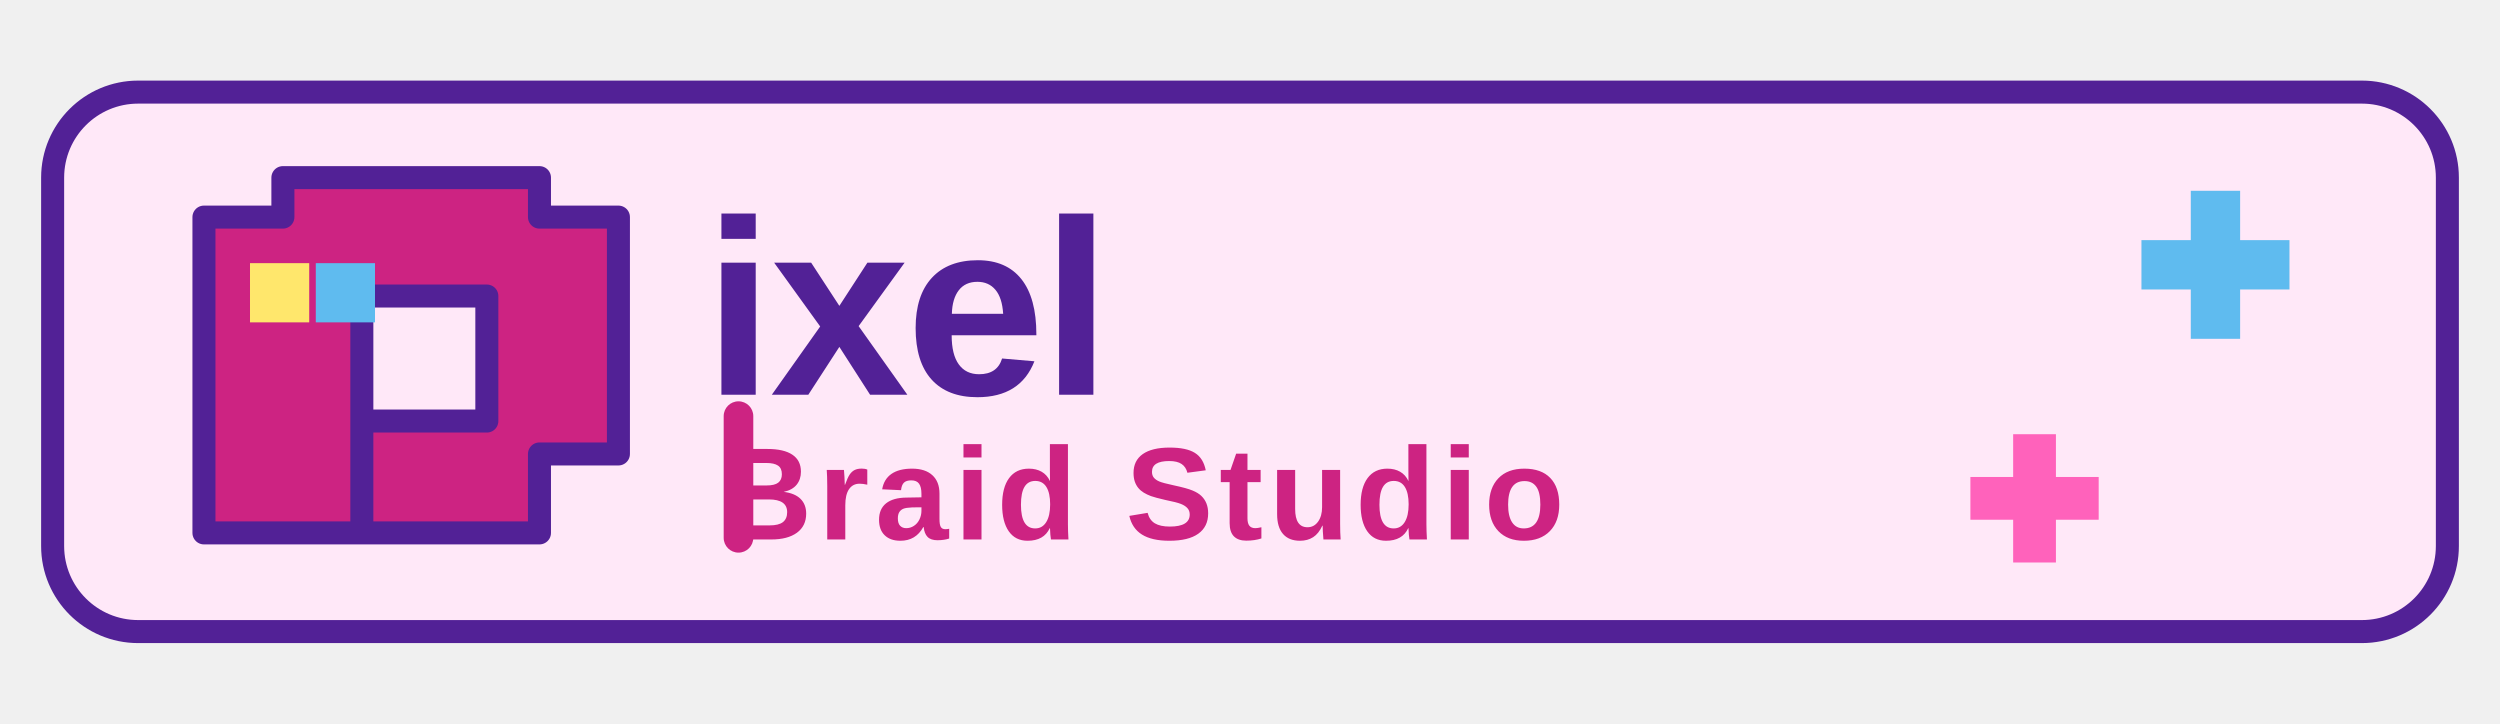
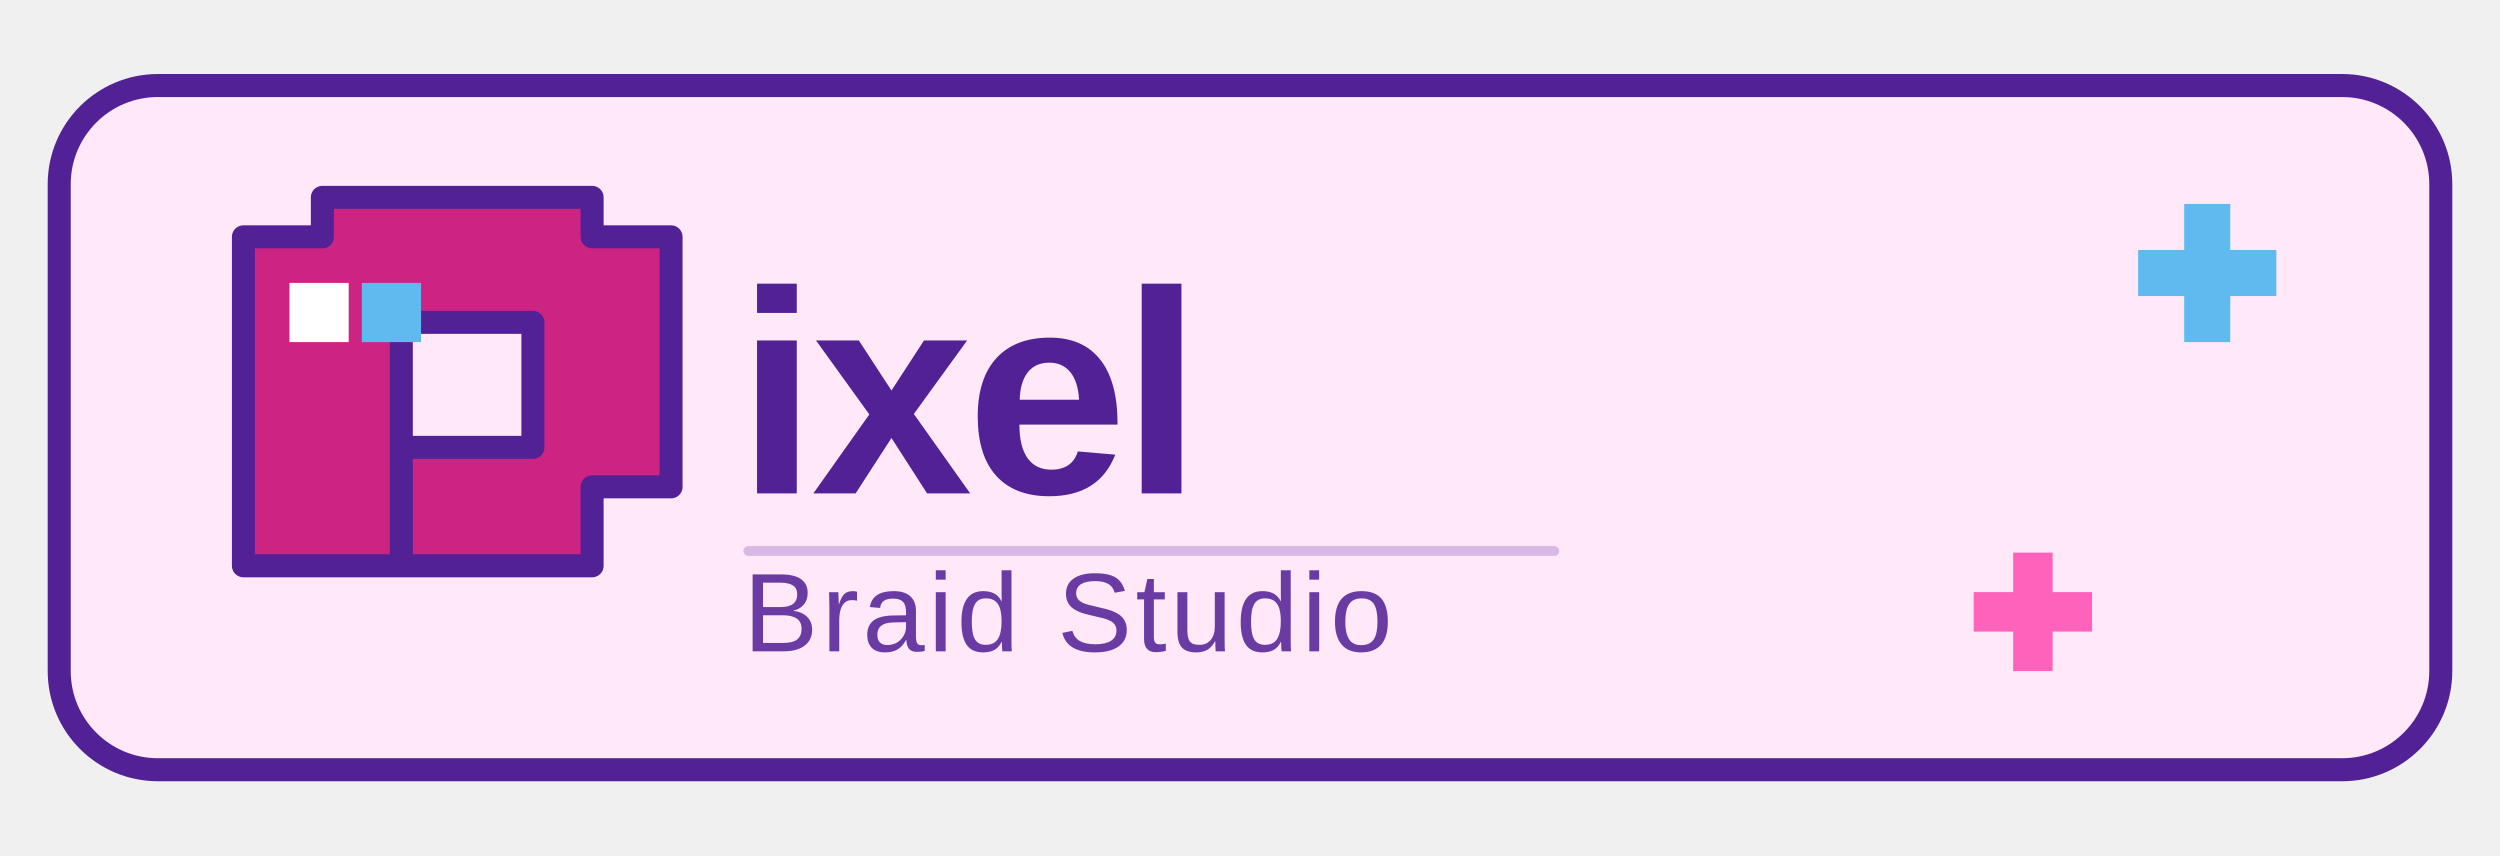
- <svg xmlns="http://www.w3.org/2000/svg" viewBox="0 0 760 220" role="img" aria-labelledby="title">
-   <rect x="16" y="28" width="728" height="164" rx="26" fill="#FFE8F8" stroke="#522196" stroke-width="7" />
-   <path d="M62 66h24V54h78v12h24v72h-24v24H110v-34h38V90h-38v72H62z" fill="#CD2382" stroke="#522196" stroke-width="7" stroke-linejoin="round" />
-   <rect x="76" y="80" width="18" height="18" fill="#FFE76C" />
-   <rect x="96" y="80" width="18" height="18" fill="#5FBBEF" />
-   <rect x="220" y="122" width="9" height="46" rx="4.5" fill="#CD2382" />
-   <text x="214" y="120" fill="#522196" font-family="Poppins, Outfit, Montserrat, Arial, sans-serif" font-size="76" font-weight="800" letter-spacing="-1">ixel</text>
-   <text x="218" y="164" fill="#CD2382" font-family="Poppins, Outfit, Montserrat, Arial, sans-serif" font-size="40" font-weight="600" letter-spacing="1.8">Braid Studio</text>
-   <path d="M666 58h15v15h15v15h-15v15h-15V88h-15V73h15z" fill="#5FBBEF" />
-   <path d="M612 132h13v13h13v13h-13v13h-13v-13h-13v-13h13z" fill="#FF62BB" />
+ <svg xmlns="http://www.w3.org/2000/svg" viewBox="0 0 760 260" role="img" aria-labelledby="title">
+   <rect x="18" y="26" width="724" height="208" rx="30" fill="#FFE8F8" stroke="#522196" stroke-width="7" />
+   <g aria-label="Pixel">
+     <path d="M74 72h24V60h82v12h24v76h-24v24h-58v-36h40V98h-40v74H74z" fill="#CD2382" stroke="#522196" stroke-width="7" stroke-linejoin="round" />
+     <rect x="88" y="86" width="18" height="18" fill="#FFFFFF" />
+     <rect x="110" y="86" width="18" height="18" fill="#5FBBEF" />
+     <text x="224" y="150" fill="#522196" font-family="Poppins, Outfit, Montserrat, Arial, sans-serif" font-size="88" font-weight="800" letter-spacing="-1.8">ixel</text>
+   </g>
+   <text x="226" y="198" fill="#522196" opacity="0.86" font-family="Poppins, Outfit, Montserrat, Arial, sans-serif" font-size="34" font-weight="500" letter-spacing="1.1">Braid Studio</text>
+   <rect x="226" y="166" width="248" height="3" rx="1.5" fill="#7A3CB5" opacity="0.28" />
+   <path d="M664 62h14v14h14v14h-14v14h-14V90h-14V76h14z" fill="#5FBBEF" />
+   <path d="M612 168h12v12h12v12h-12v12h-12v-12h-12v-12h12z" fill="#FF62BB" />
</svg>
